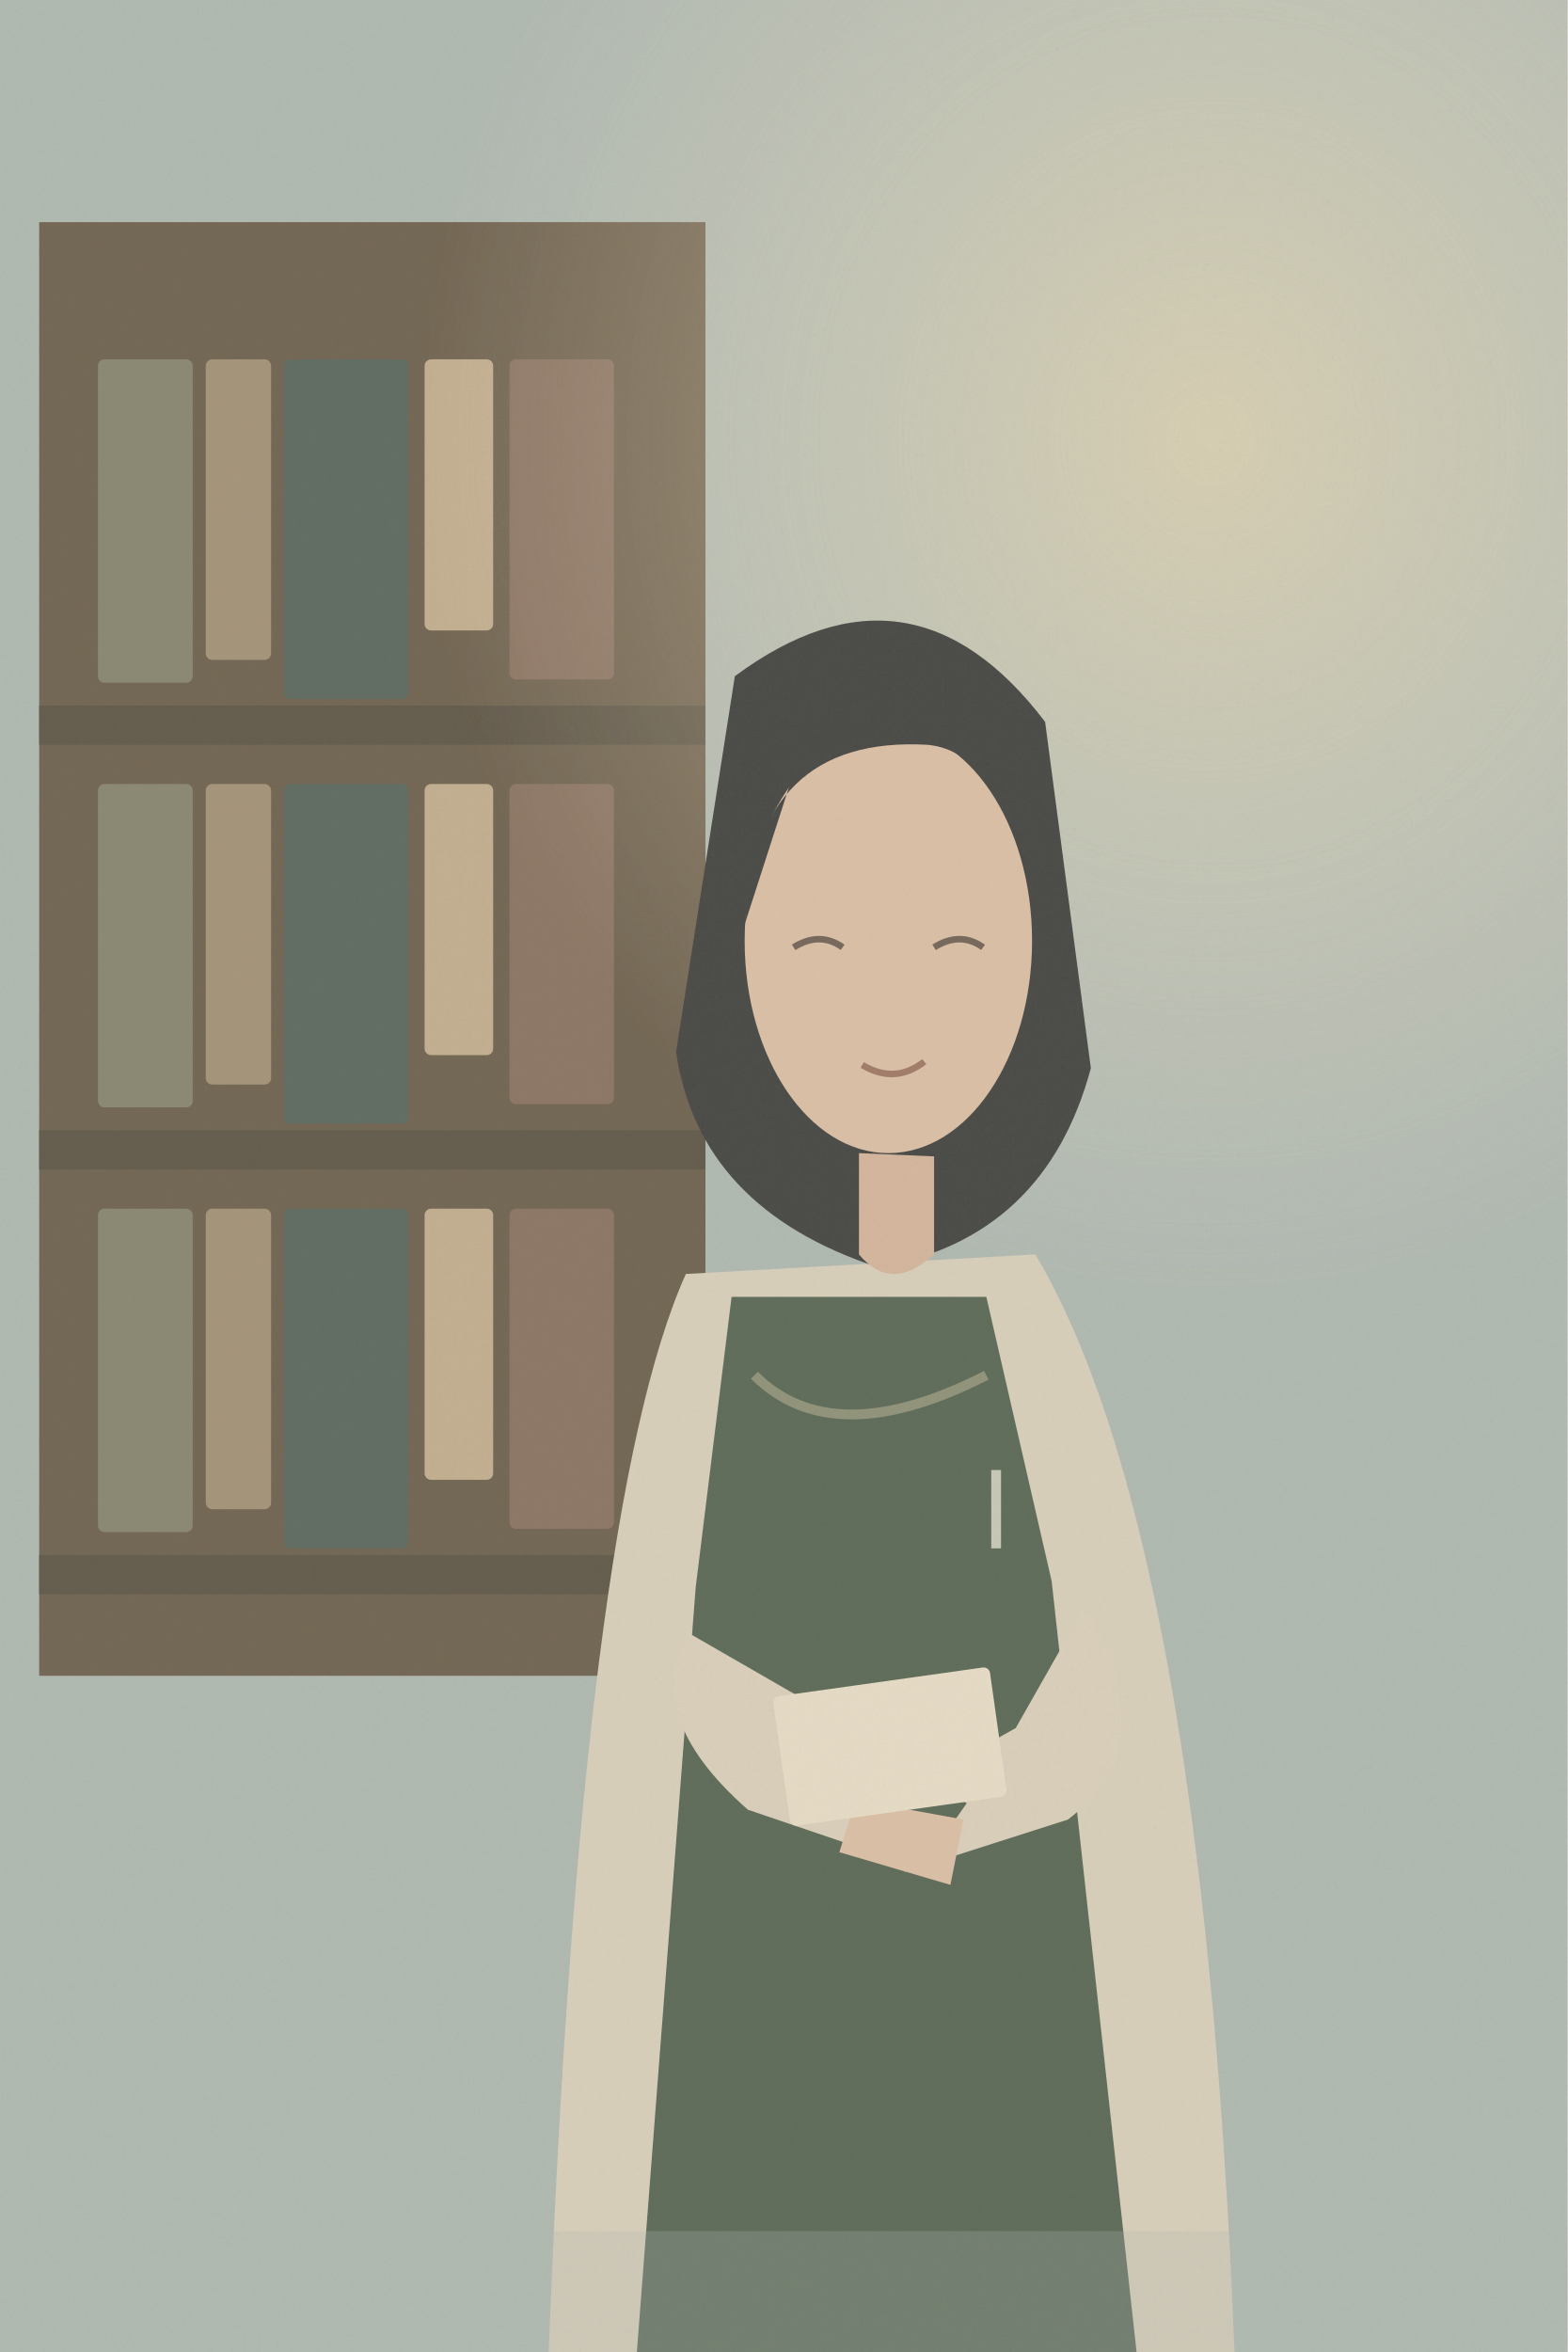
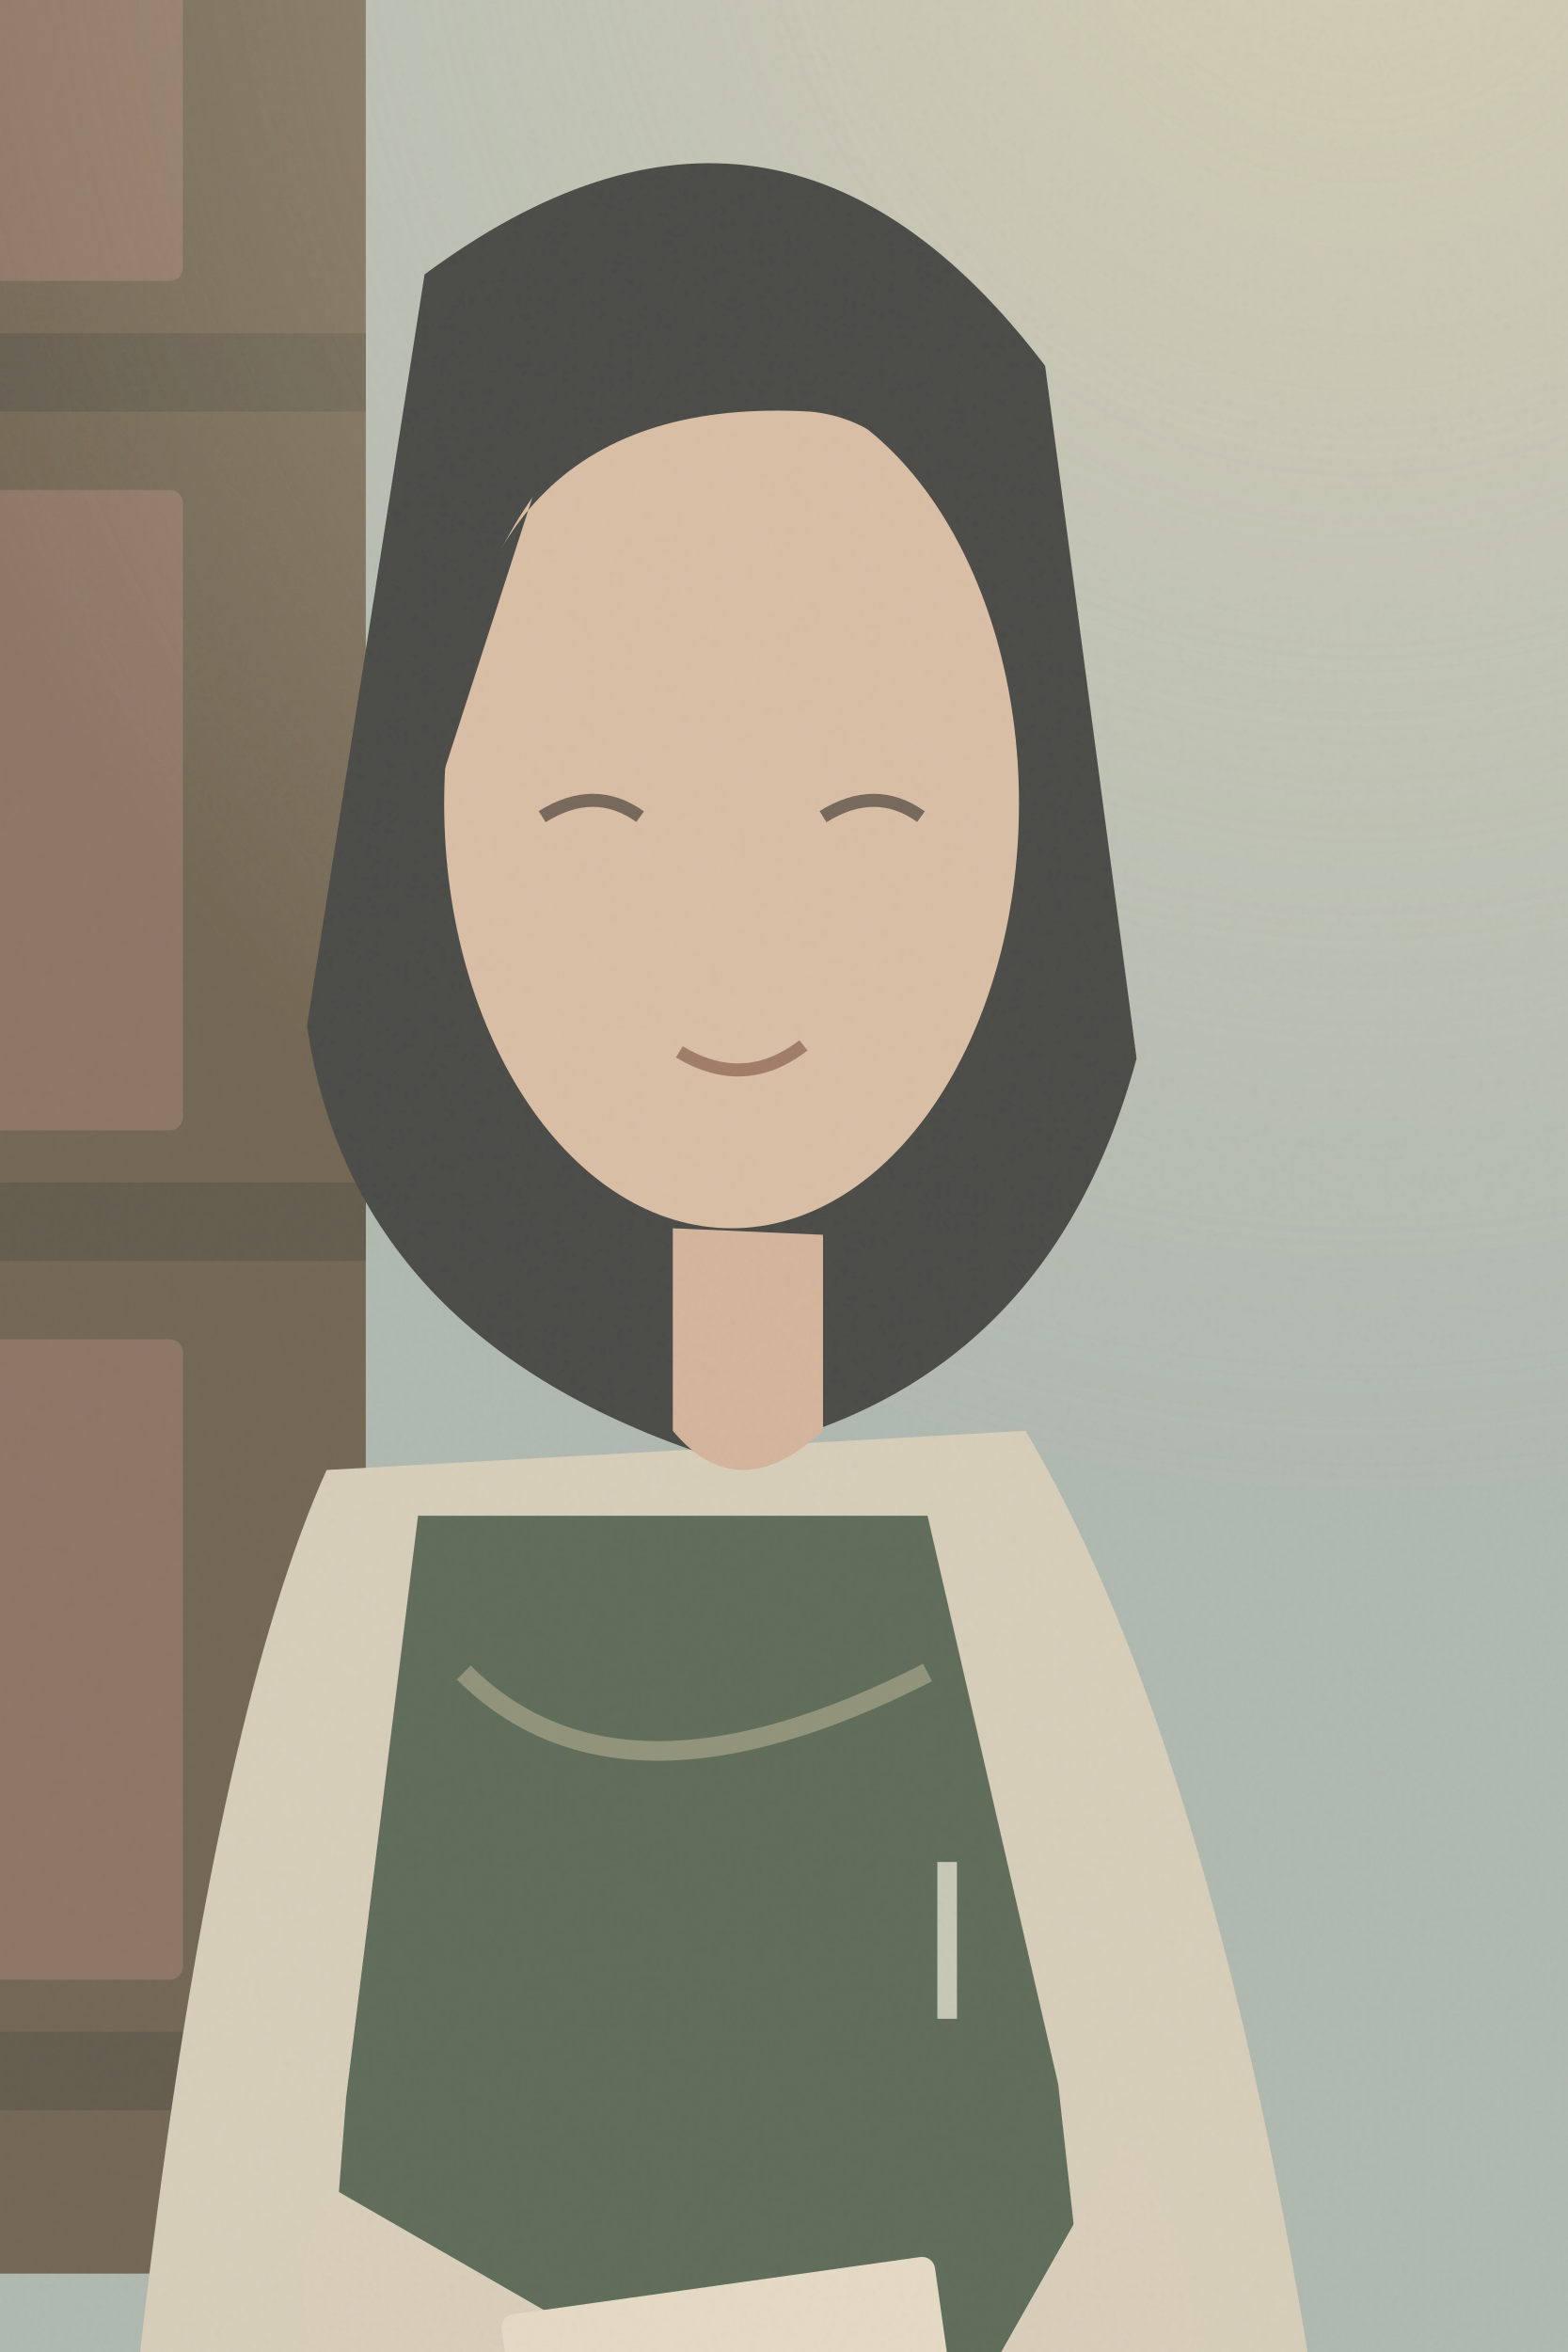
- <svg xmlns="http://www.w3.org/2000/svg" viewBox="0 0 480 720">
+ <svg xmlns="http://www.w3.org/2000/svg" viewBox="160 165 240 360">
  <defs>
    <radialGradient id="light">
      <stop stop-color="#f4deb2" stop-opacity=".55" />
      <stop offset="1" stop-color="#eee3cd" stop-opacity="0" />
    </radialGradient>
    <filter id="grain">
      <feTurbulence baseFrequency=".7" numOctaves="3" stitchTiles="stitch" />
      <feColorMatrix type="saturate" values="0" />
      <feComponentTransfer>
        <feFuncA type="linear" slope=".055" />
      </feComponentTransfer>
      <feBlend in="SourceGraphic" mode="multiply" />
    </filter>
  </defs>
  <g filter="url(#grain)">
    <rect width="480" height="720" fill="#b1b9b1" />
    <rect x="12" y="68" width="204" height="445" fill="#756956" />
    <rect x="30" y="110" width="29" height="99" rx="2" fill="#8c8975" />
    <rect x="63" y="110" width="20" height="92" rx="2" fill="#a6957b" />
    <rect x="87" y="110" width="38" height="104" rx="2" fill="#636e65" />
    <rect x="130" y="110" width="21" height="83" rx="2" fill="#c2af91" />
    <rect x="156" y="110" width="32" height="98" rx="2" fill="#8e7867" />
    <rect x="30" y="240" width="29" height="99" rx="2" fill="#8c8975" />
    <rect x="63" y="240" width="20" height="92" rx="2" fill="#a6957b" />
    <rect x="87" y="240" width="38" height="104" rx="2" fill="#636e65" />
    <rect x="130" y="240" width="21" height="83" rx="2" fill="#c2af91" />
    <rect x="156" y="240" width="32" height="98" rx="2" fill="#8e7867" />
    <rect x="30" y="370" width="29" height="99" rx="2" fill="#8c8975" />
    <rect x="63" y="370" width="20" height="92" rx="2" fill="#a6957b" />
    <rect x="87" y="370" width="38" height="104" rx="2" fill="#636e65" />
    <rect x="130" y="370" width="21" height="83" rx="2" fill="#c2af91" />
    <rect x="156" y="370" width="32" height="98" rx="2" fill="#8e7867" />
    <path d="M12 222H216M12 352H216M12 482H216" stroke="#665e4f" stroke-width="12" />
    <ellipse cx="370" cy="135" rx="240" ry="260" fill="url(#light)" />
    <path d="M210 390Q178 461 168 720H378Q368 470 317 384" fill="#d7ceba" />
    <path d="M224 397L213 486 195 720H348L322 484 302 397" fill="#626e5c" />
    <path d="M231 421Q255 445 302 421" fill="none" stroke="#92947b" stroke-width="3" />
    <path d="M225 207Q279 167 320 221L334 327Q320 379 269 388 214 370 207 322Z" fill="#4e4d49" />
    <ellipse cx="272" cy="288" rx="44" ry="65" fill="#d9bfa6" />
    <path d="M228 283Q231 225 284 228 307 230 318 278L305 237 291 213 248 221Z" fill="#4e4d49" />
    <path d="M243 290q8-5 15 0m28 0q8-5 15 0" fill="none" stroke="#786b5d" stroke-width="2" />
    <path d="M264 326q10 6 19-1" fill="none" stroke="#a27e6b" stroke-width="2" />
    <path d="M263 353v31q10 12 23 0v-30" fill="#d3b69d" />
    <path d="M211 500q-15 25 18 54l53 18 14-20-52-33M332 492q25 42-5 65l-50 16-9-20 43-24" fill="#d8ceba" />
    <path d="M262 551l33 6-4 20-34-10" fill="#d9bfa6" />
    <rect x="239" y="515" width="67" height="40" rx="2" fill="#e4dac4" transform="rotate(-8 270 535)" />
    <path d="M305 450v24" stroke="#c7c7b7" stroke-width="3" />
    <rect y="683" width="480" height="37" fill="#b1b9b1" opacity=".25" />
  </g>
</svg>
